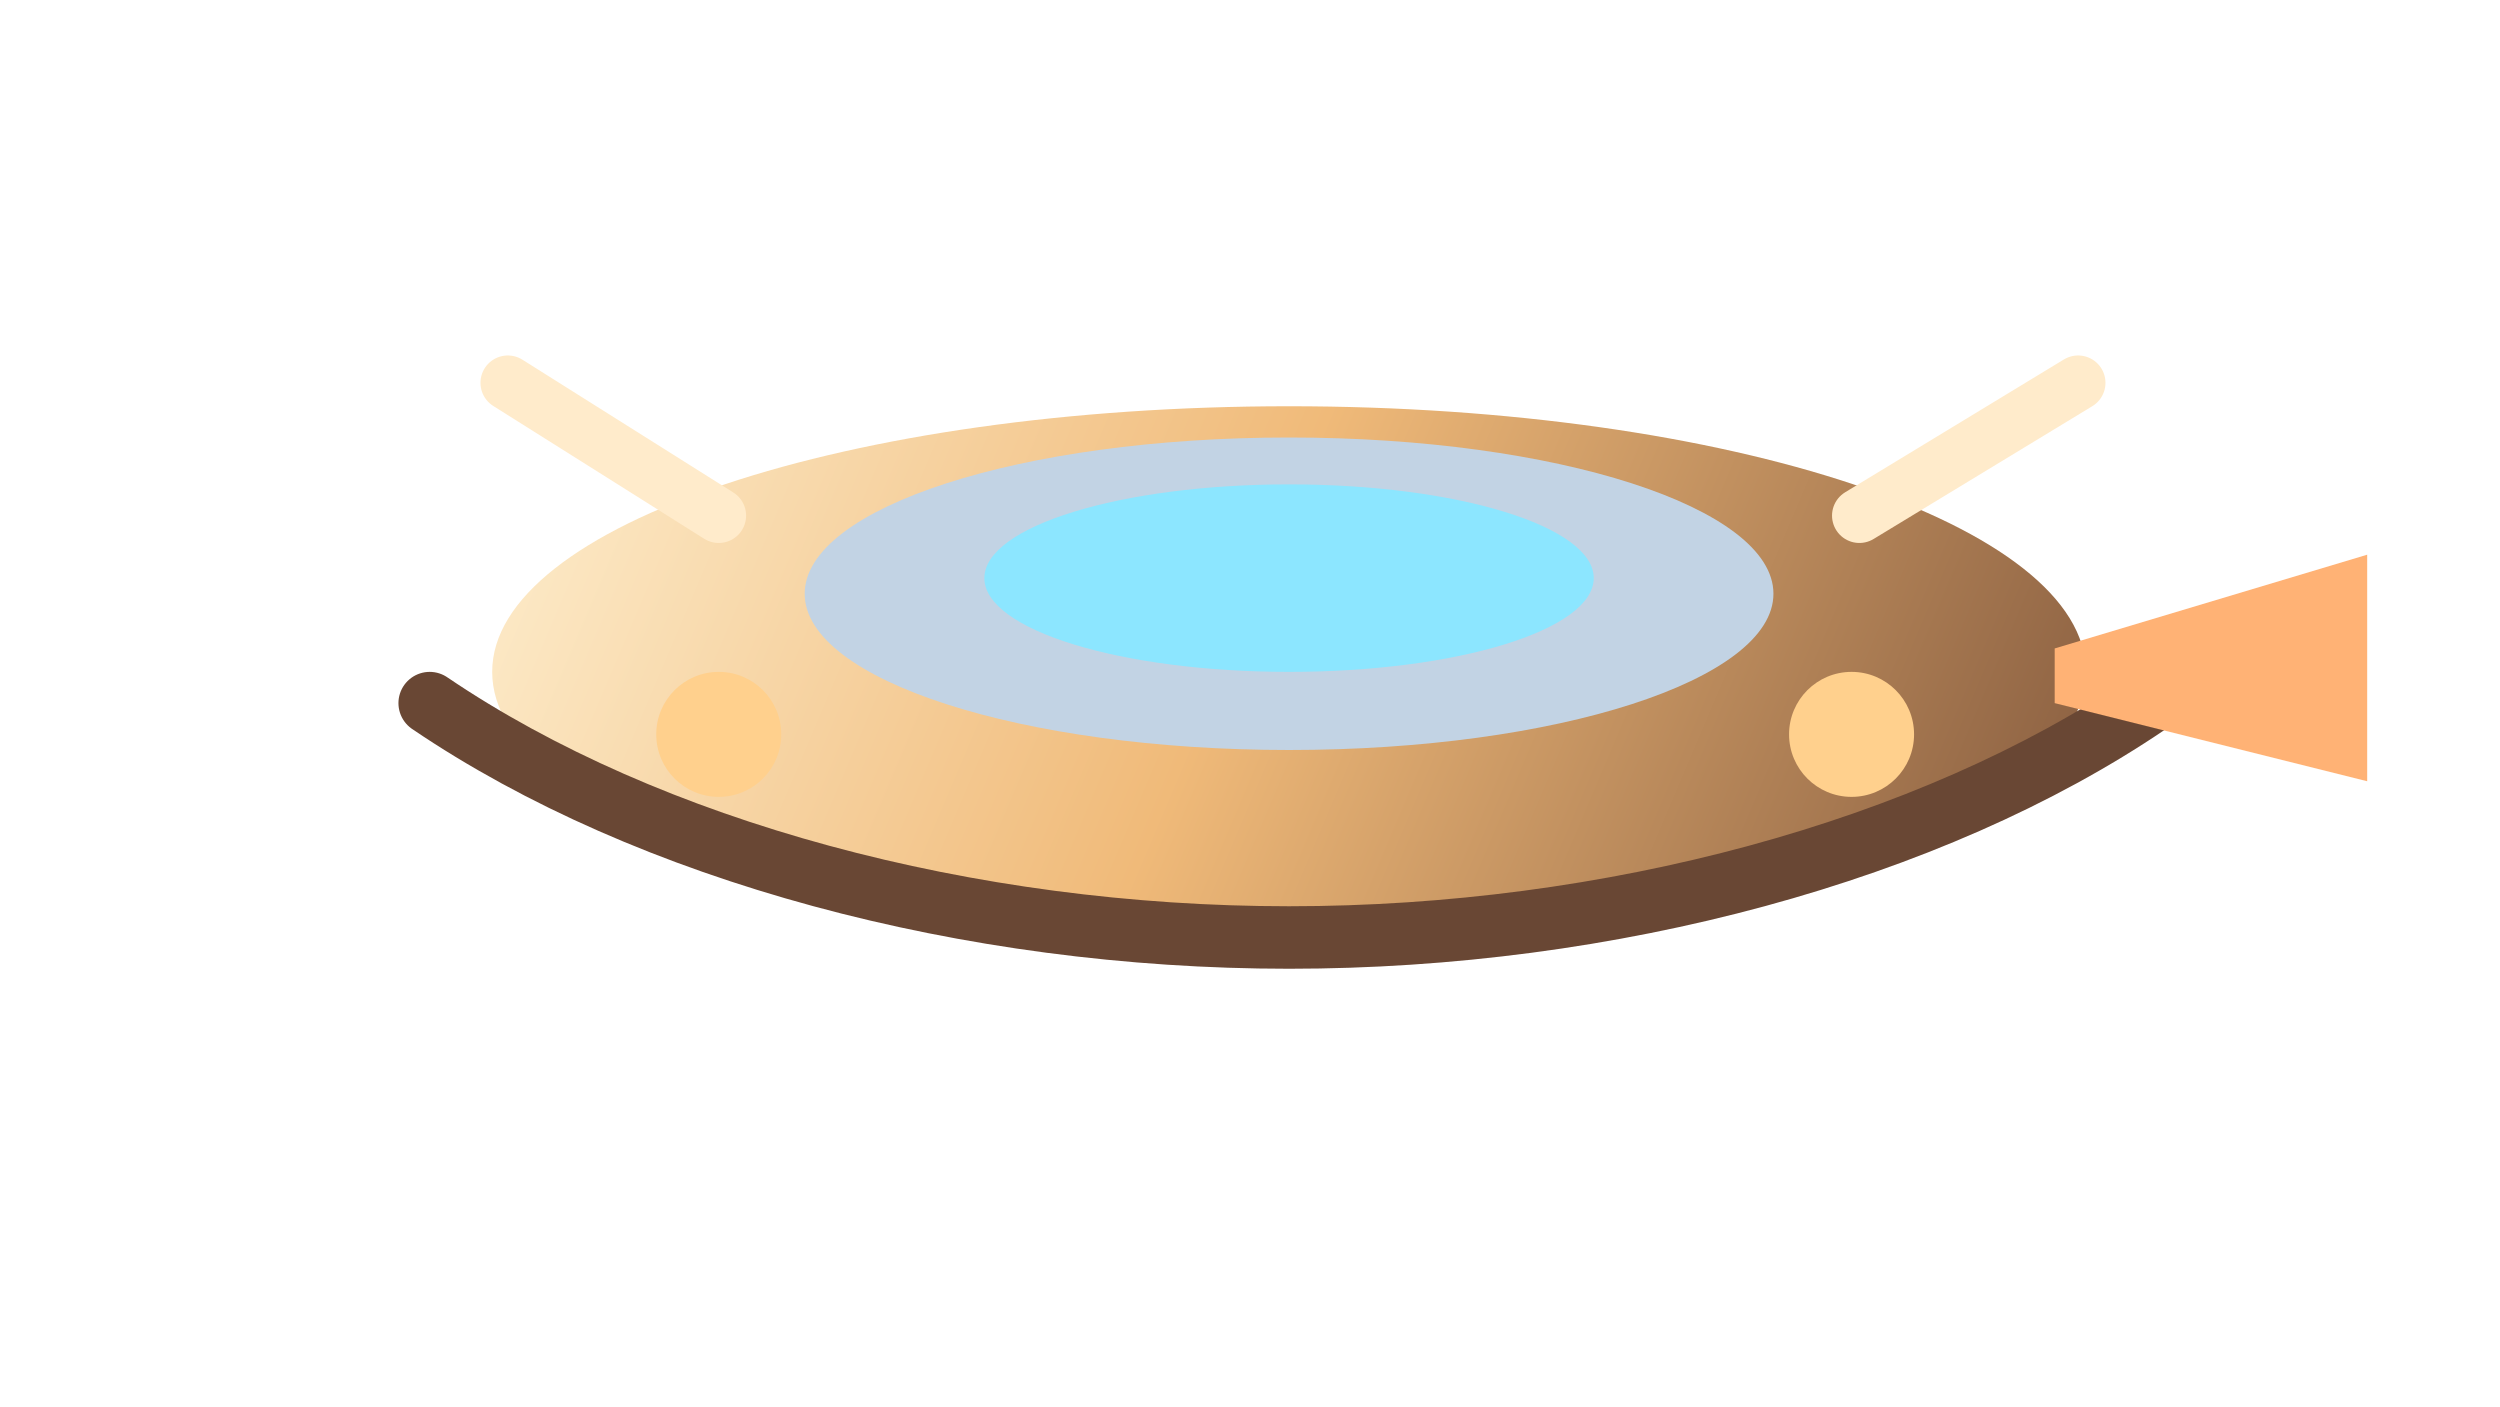
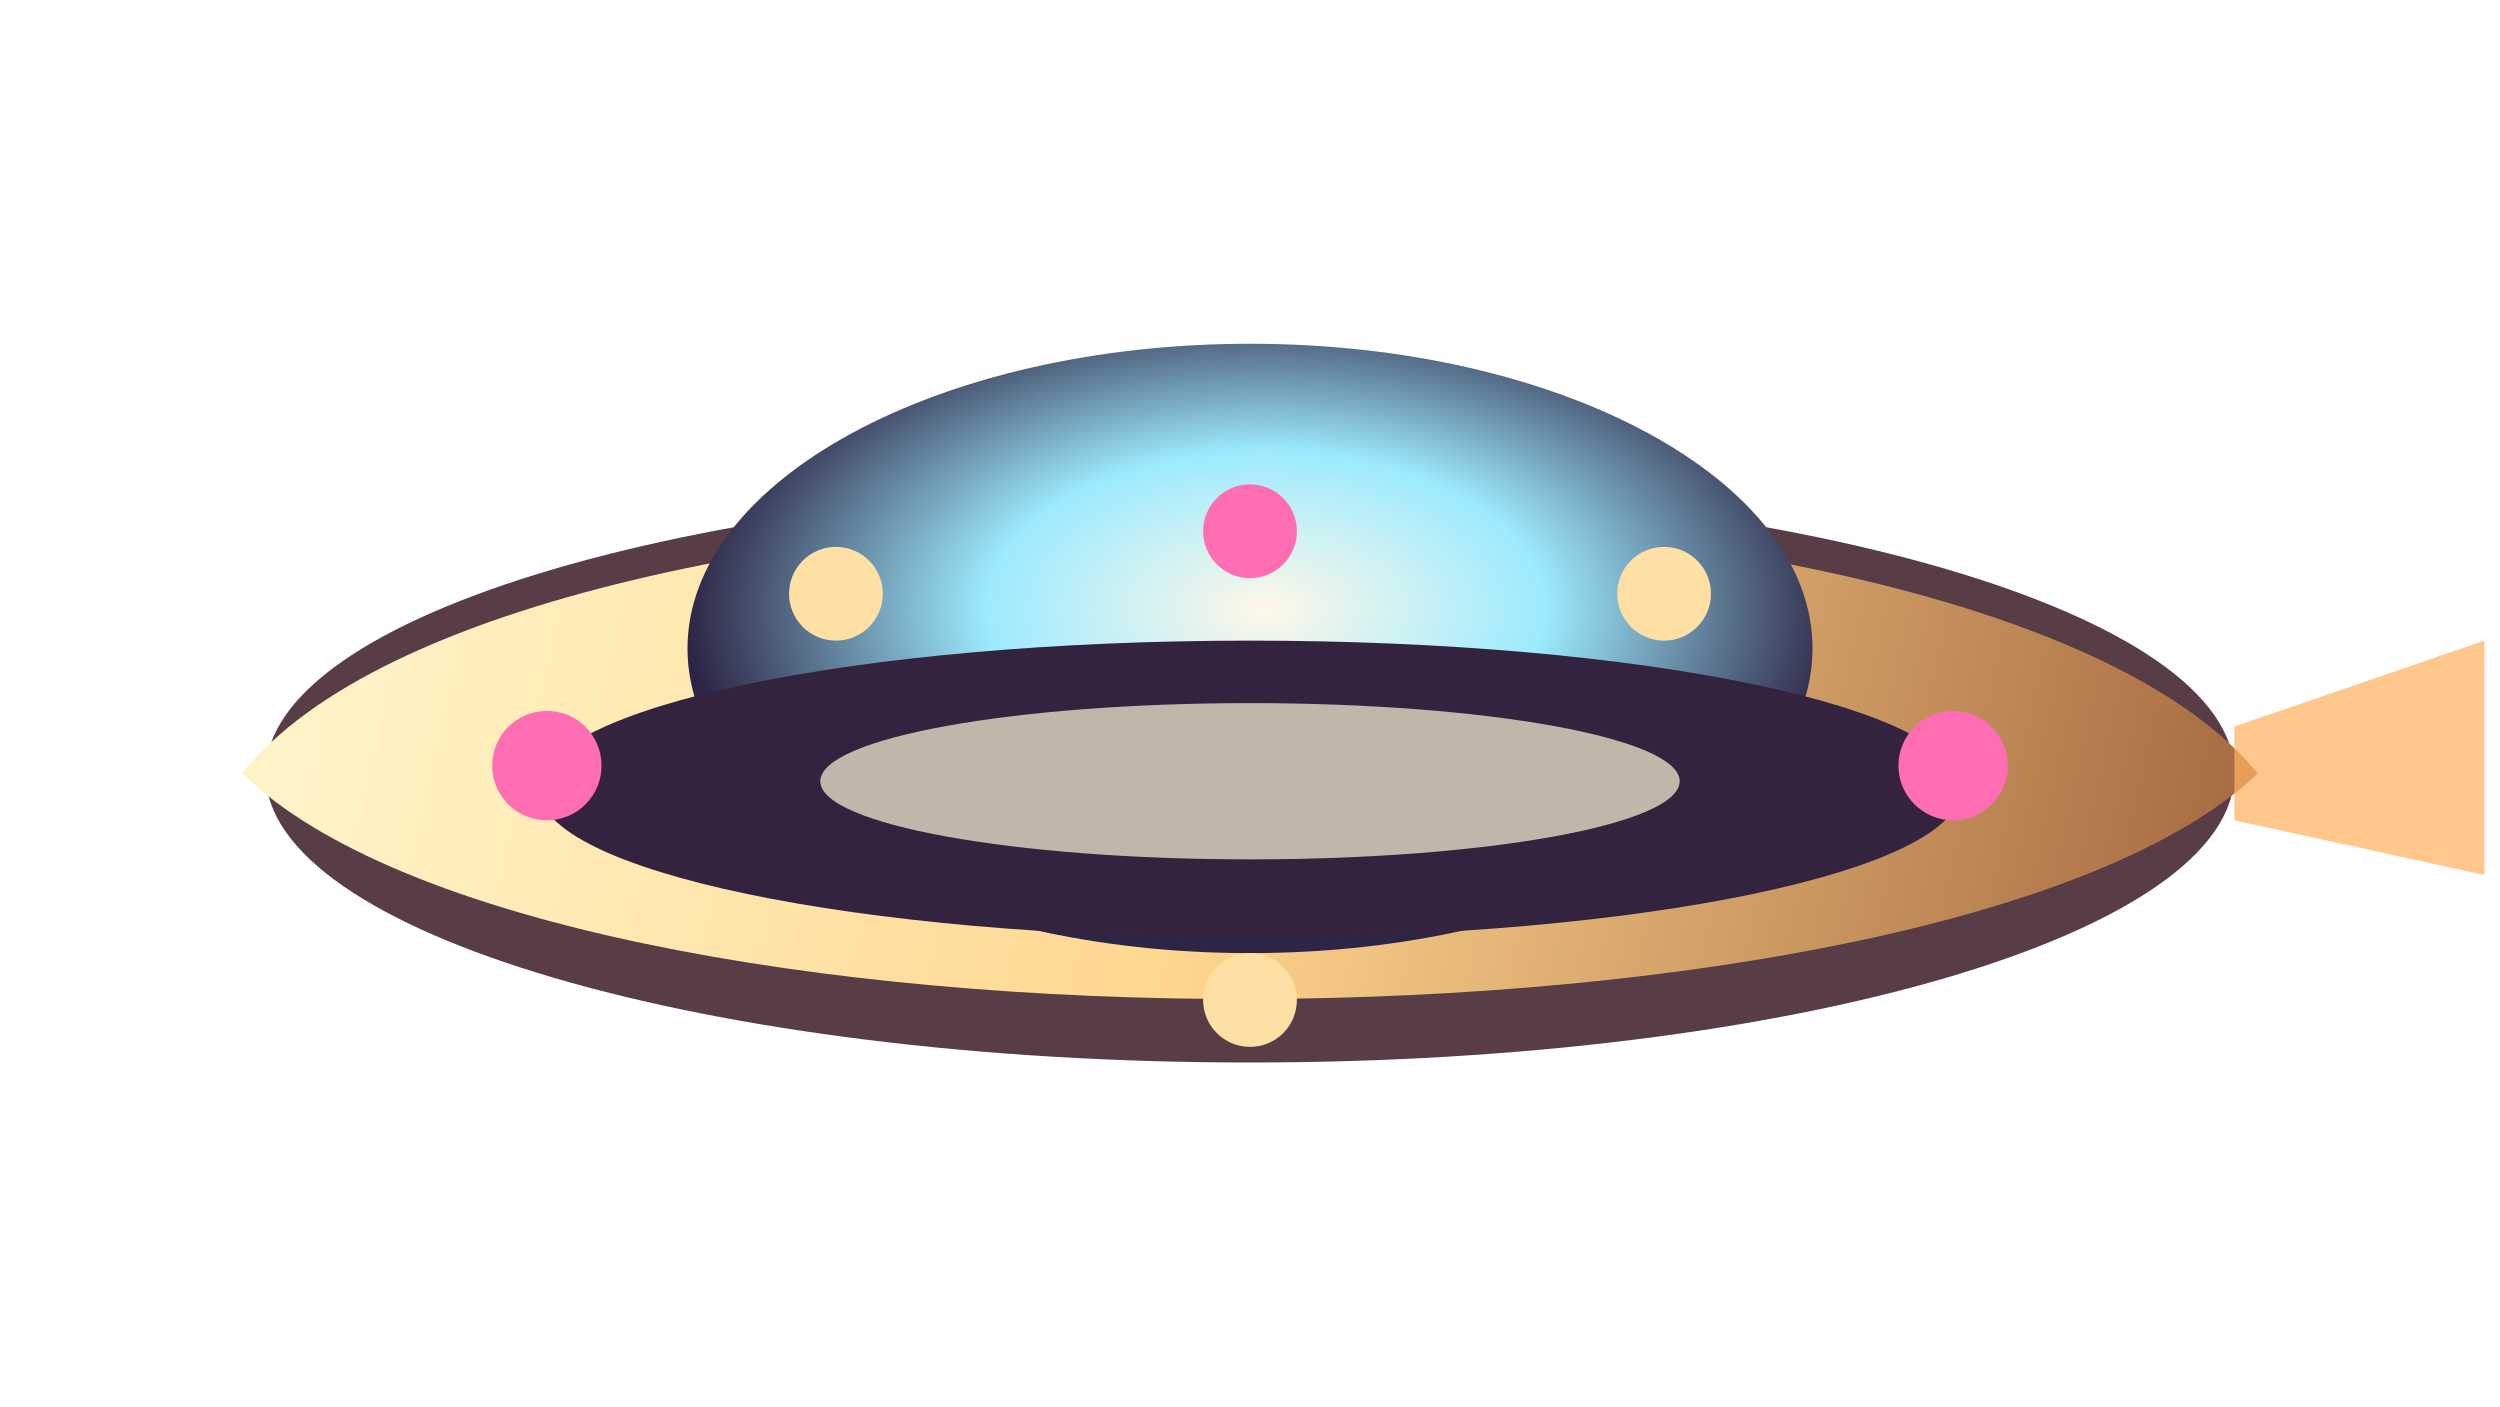
<svg xmlns="http://www.w3.org/2000/svg" width="320" height="180" viewBox="0 0 320 180" fill="none">
  <defs>
-     <linearGradient id="saucerHull" x1="52" y1="48" x2="264" y2="138" gradientUnits="userSpaceOnUse">
-       <stop stop-color="#FFF4D8" />
-       <stop offset="0.48" stop-color="#F0BA79" />
-       <stop offset="1" stop-color="#81573C" />
+     <linearGradient id="saucerRim" x1="45" y1="66" x2="282" y2="119" gradientUnits="userSpaceOnUse">
+       <stop stop-color="#FFF4C8" />
+       <stop offset="0.48" stop-color="#FFD68E" />
+       <stop offset="1" stop-color="#A86D43" />
    </linearGradient>
+     <radialGradient id="saucerDome" cx="0" cy="0" r="1" gradientUnits="userSpaceOnUse" gradientTransform="translate(162 78) rotate(90) scale(42 74)">
+       <stop stop-color="#FFF8E8" />
+       <stop offset="0.48" stop-color="#9DEBFF" />
+       <stop offset="1" stop-color="#2D2545" />
+     </radialGradient>
  </defs>
-   <ellipse cx="165" cy="86" rx="102" ry="34" fill="url(#saucerHull)" />
-   <ellipse cx="165" cy="76" rx="62" ry="20" fill="#C2D3E4" />
-   <ellipse cx="165" cy="74" rx="39" ry="12" fill="#8CE6FF" />
-   <path d="M55 90C83 109 124 120 165 120C206 120 247 109 275 90" stroke="#694734" stroke-width="8" stroke-linecap="round" />
-   <path d="M92 66L65 49" stroke="#FFEBCB" stroke-width="7" stroke-linecap="round" />
-   <path d="M238 66L266 49" stroke="#FFEBCB" stroke-width="7" stroke-linecap="round" />
-   <circle cx="92" cy="94" r="8" fill="#FFD08D" />
-   <circle cx="237" cy="94" r="8" fill="#FFD08D" />
-   <path d="M263 83L303 71V100L263 90" fill="#FFB275" />
+   <ellipse cx="160" cy="99" rx="126" ry="37" fill="#593D46" />
+   <path d="M31 99C66 55 253 55 289 99C249 137 71 138 31 99Z" fill="url(#saucerRim)" />
+   <ellipse cx="160" cy="83" rx="72" ry="39" fill="url(#saucerDome)">
+     <animate attributeName="opacity" values="0.55;1;0.55" dur="1.4s" repeatCount="indefinite" />
+   </ellipse>
+   <ellipse cx="160" cy="101" rx="91" ry="19" fill="#34233E" />
+   <ellipse cx="160" cy="100" rx="55" ry="10" fill="#FFF4D8" opacity="0.7" />
+   <g>
+     <animateTransform attributeName="transform" type="rotate" from="0 160 99" to="360 160 99" dur="3.6s" repeatCount="indefinite" />
+     <circle cx="70" cy="98" r="7" fill="#FF6DB3" />
+     <circle cx="107" cy="76" r="6" fill="#FFE0A4" />
+     <circle cx="160" cy="68" r="6" fill="#FF6DB3" />
+     <circle cx="213" cy="76" r="6" fill="#FFE0A4" />
+     <circle cx="250" cy="98" r="7" fill="#FF6DB3" />
+     <circle cx="160" cy="128" r="6" fill="#FFE0A4" />
+   </g>
+   <path d="M286 93L318 82L318 112L286 105" fill="#FFB160" opacity="0.72" />
</svg>
